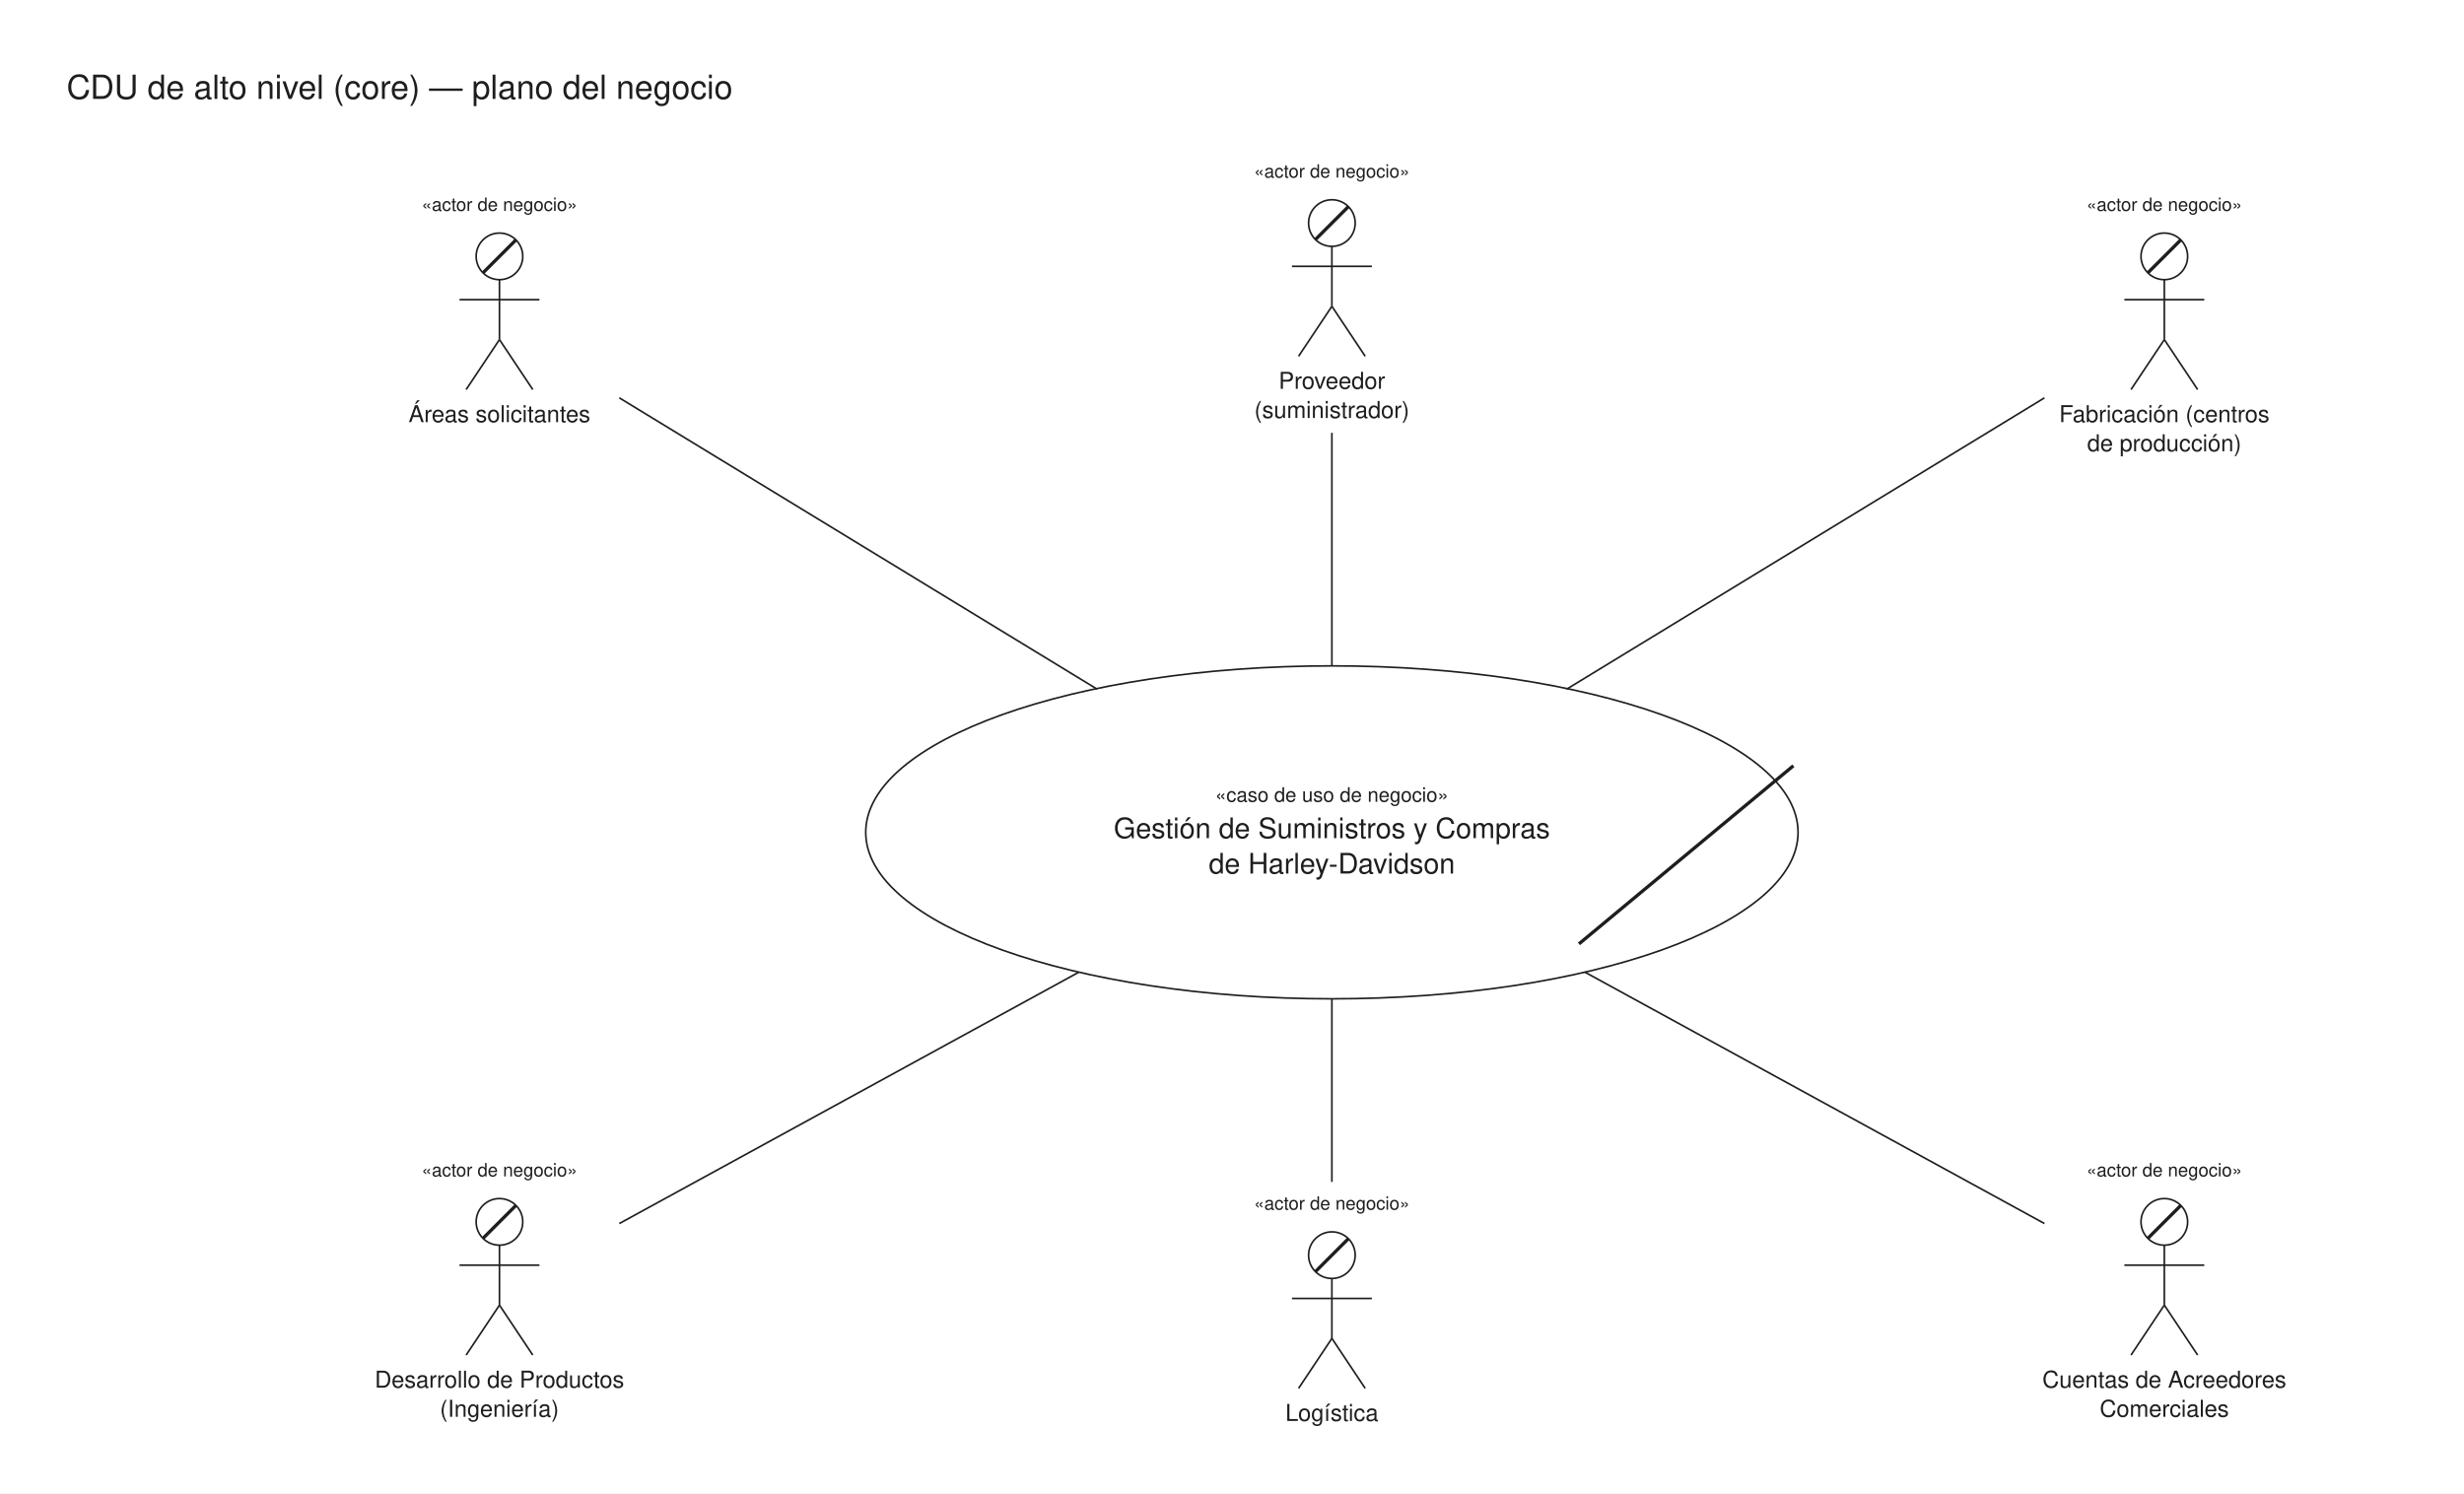
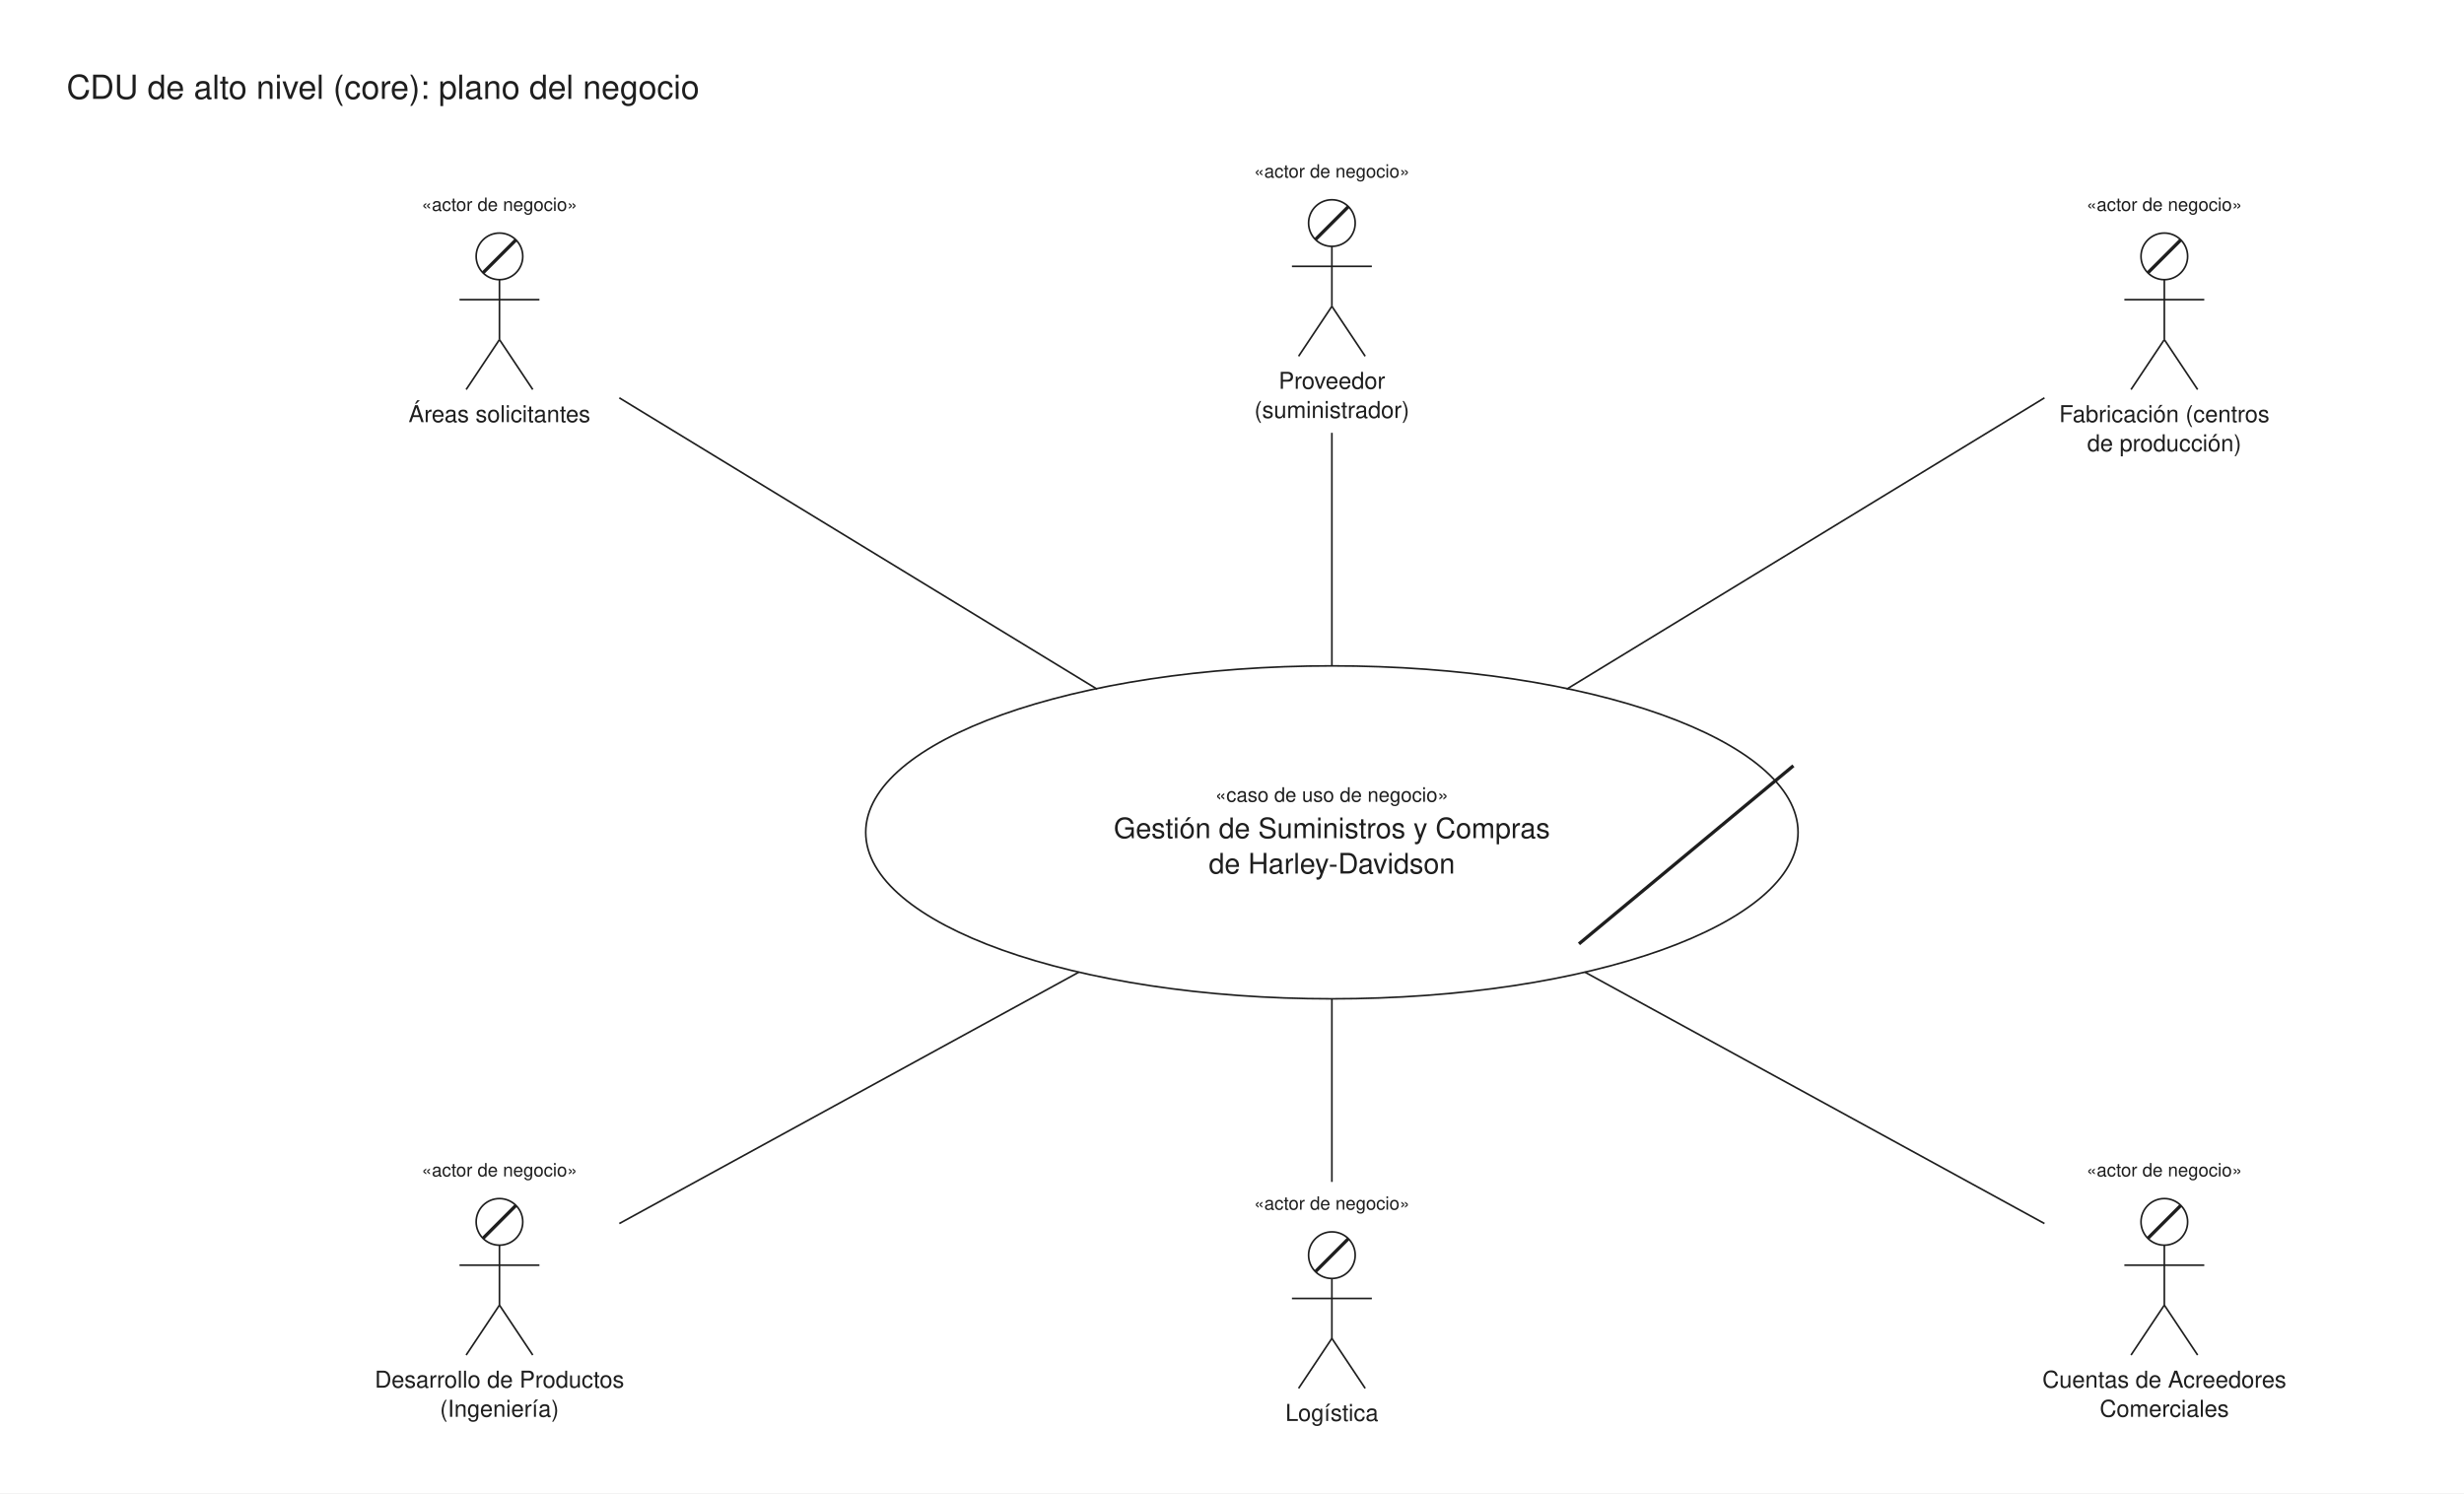
<svg xmlns="http://www.w3.org/2000/svg" viewBox="0 -30 1480 897" width="1480" height="897" font-family="Helvetica, Arial, sans-serif">
  <defs>
    <marker id="gen" viewBox="0 0 12 12" refX="11" refY="6" markerWidth="12" markerHeight="12" orient="auto">
      <polygon points="0,0 12,6 0,12" fill="#ffffff" stroke="#1e1e1e" stroke-width="1" />
    </marker>
    <marker id="flecha" viewBox="0 0 10 10" refX="9" refY="5" markerWidth="9" markerHeight="9" orient="auto">
      <polygon points="0,0 10,5 0,10" fill="#1e1e1e" />
    </marker>
  </defs>
  <rect x="0" y="-30" width="1480" height="897" fill="#ffffff" />
-   <text x="40" y="29.4" font-size="20" fill="#1e1e1e" text-anchor="start">CDU de alto nivel (core) — plano del negocio</text>
+   <text x="40" y="29.4" font-size="20" fill="#1e1e1e" text-anchor="start">CDU de alto nivel (core): plano del negocio</text>
  <ellipse cx="800.0" cy="470.0" rx="280.0" ry="100.0" fill="none" stroke="#1e1e1e" stroke-width="1" />
  <text x="800.0" y="451.64" font-size="12" fill="#1e1e1e" text-anchor="middle" paint-order="stroke" stroke="#ffffff" stroke-width="4" stroke-linejoin="round">«caso de uso de negocio»</text>
  <text x="800.0" y="473.49" font-size="17" fill="#1e1e1e" text-anchor="middle" paint-order="stroke" stroke="#ffffff" stroke-width="4" stroke-linejoin="round">Gestión de Suministros y Compras</text>
  <text x="800.0" y="494.74" font-size="17" fill="#1e1e1e" text-anchor="middle" paint-order="stroke" stroke="#ffffff" stroke-width="4" stroke-linejoin="round">de Harley-Davidson</text>
  <line x1="948.4" y1="537.0" x2="1077.2" y2="430.0" stroke="#1e1e1e" stroke-width="2" />
  <text x="300.0" y="96.67" font-size="11" fill="#1e1e1e" text-anchor="middle" paint-order="stroke" stroke="#ffffff" stroke-width="4" stroke-linejoin="round">«actor de negocio»</text>
  <ellipse cx="300.0" cy="124.0" rx="14.0" ry="14.0" fill="none" stroke="#1e1e1e" stroke-width="1" />
  <line x1="300" y1="138" x2="300" y2="174" stroke="#1e1e1e" stroke-width="1" />
  <line x1="276" y1="150" x2="324" y2="150" stroke="#1e1e1e" stroke-width="1" />
  <line x1="300" y1="174" x2="280" y2="204" stroke="#1e1e1e" stroke-width="1" />
  <line x1="300" y1="174" x2="320" y2="204" stroke="#1e1e1e" stroke-width="1" />
  <text x="300.0" y="223.58" font-size="14" fill="#1e1e1e" text-anchor="middle" paint-order="stroke" stroke="#ffffff" stroke-width="4" stroke-linejoin="round">Áreas solicitantes</text>
  <line x1="290.101" y1="133.899" x2="309.899" y2="114.101" stroke="#1e1e1e" stroke-width="2" />
  <line x1="372" y1="209" x2="659" y2="384" stroke="#1e1e1e" stroke-width="1" />
  <text x="800.0" y="76.67" font-size="11" fill="#1e1e1e" text-anchor="middle" paint-order="stroke" stroke="#ffffff" stroke-width="4" stroke-linejoin="round">«actor de negocio»</text>
  <ellipse cx="800.0" cy="104.0" rx="14.0" ry="14.0" fill="none" stroke="#1e1e1e" stroke-width="1" />
  <line x1="800" y1="118" x2="800" y2="154" stroke="#1e1e1e" stroke-width="1" />
  <line x1="776" y1="130" x2="824" y2="130" stroke="#1e1e1e" stroke-width="1" />
  <line x1="800" y1="154" x2="780" y2="184" stroke="#1e1e1e" stroke-width="1" />
  <line x1="800" y1="154" x2="820" y2="184" stroke="#1e1e1e" stroke-width="1" />
  <text x="800.0" y="203.58" font-size="14" fill="#1e1e1e" text-anchor="middle" paint-order="stroke" stroke="#ffffff" stroke-width="4" stroke-linejoin="round">Proveedor</text>
  <text x="800.0" y="221.08" font-size="14" fill="#1e1e1e" text-anchor="middle" paint-order="stroke" stroke="#ffffff" stroke-width="4" stroke-linejoin="round">(suministrador)</text>
  <line x1="790.101" y1="113.899" x2="809.899" y2="94.101" stroke="#1e1e1e" stroke-width="2" />
  <line x1="800" y1="230" x2="800" y2="370" stroke="#1e1e1e" stroke-width="1" />
  <text x="1300.0" y="96.67" font-size="11" fill="#1e1e1e" text-anchor="middle" paint-order="stroke" stroke="#ffffff" stroke-width="4" stroke-linejoin="round">«actor de negocio»</text>
  <ellipse cx="1300.0" cy="124.0" rx="14.0" ry="14.0" fill="none" stroke="#1e1e1e" stroke-width="1" />
  <line x1="1300" y1="138" x2="1300" y2="174" stroke="#1e1e1e" stroke-width="1" />
  <line x1="1276" y1="150" x2="1324" y2="150" stroke="#1e1e1e" stroke-width="1" />
  <line x1="1300" y1="174" x2="1280" y2="204" stroke="#1e1e1e" stroke-width="1" />
  <line x1="1300" y1="174" x2="1320" y2="204" stroke="#1e1e1e" stroke-width="1" />
  <text x="1300.0" y="223.58" font-size="14" fill="#1e1e1e" text-anchor="middle" paint-order="stroke" stroke="#ffffff" stroke-width="4" stroke-linejoin="round">Fabricación (centros</text>
  <text x="1300.0" y="241.08" font-size="14" fill="#1e1e1e" text-anchor="middle" paint-order="stroke" stroke="#ffffff" stroke-width="4" stroke-linejoin="round">de producción)</text>
  <line x1="1290.101" y1="133.899" x2="1309.899" y2="114.101" stroke="#1e1e1e" stroke-width="2" />
  <line x1="1228" y1="209" x2="941" y2="384" stroke="#1e1e1e" stroke-width="1" />
  <text x="300.0" y="676.67" font-size="11" fill="#1e1e1e" text-anchor="middle" paint-order="stroke" stroke="#ffffff" stroke-width="4" stroke-linejoin="round">«actor de negocio»</text>
  <ellipse cx="300.0" cy="704.0" rx="14.0" ry="14.0" fill="none" stroke="#1e1e1e" stroke-width="1" />
  <line x1="300" y1="718" x2="300" y2="754" stroke="#1e1e1e" stroke-width="1" />
  <line x1="276" y1="730" x2="324" y2="730" stroke="#1e1e1e" stroke-width="1" />
  <line x1="300" y1="754" x2="280" y2="784" stroke="#1e1e1e" stroke-width="1" />
  <line x1="300" y1="754" x2="320" y2="784" stroke="#1e1e1e" stroke-width="1" />
  <text x="300.0" y="803.58" font-size="14" fill="#1e1e1e" text-anchor="middle" paint-order="stroke" stroke="#ffffff" stroke-width="4" stroke-linejoin="round">Desarrollo de Productos</text>
  <text x="300.0" y="821.08" font-size="14" fill="#1e1e1e" text-anchor="middle" paint-order="stroke" stroke="#ffffff" stroke-width="4" stroke-linejoin="round">(Ingeniería)</text>
  <line x1="290.101" y1="713.899" x2="309.899" y2="694.101" stroke="#1e1e1e" stroke-width="2" />
  <line x1="372" y1="705" x2="648" y2="554" stroke="#1e1e1e" stroke-width="1" />
  <text x="800.0" y="696.67" font-size="11" fill="#1e1e1e" text-anchor="middle" paint-order="stroke" stroke="#ffffff" stroke-width="4" stroke-linejoin="round">«actor de negocio»</text>
  <ellipse cx="800.0" cy="724.0" rx="14.0" ry="14.0" fill="none" stroke="#1e1e1e" stroke-width="1" />
  <line x1="800" y1="738" x2="800" y2="774" stroke="#1e1e1e" stroke-width="1" />
  <line x1="776" y1="750" x2="824" y2="750" stroke="#1e1e1e" stroke-width="1" />
  <line x1="800" y1="774" x2="780" y2="804" stroke="#1e1e1e" stroke-width="1" />
  <line x1="800" y1="774" x2="820" y2="804" stroke="#1e1e1e" stroke-width="1" />
  <text x="800.0" y="823.58" font-size="14" fill="#1e1e1e" text-anchor="middle" paint-order="stroke" stroke="#ffffff" stroke-width="4" stroke-linejoin="round">Logística</text>
  <line x1="790.101" y1="733.899" x2="809.899" y2="714.101" stroke="#1e1e1e" stroke-width="2" />
  <line x1="800" y1="680" x2="800" y2="570" stroke="#1e1e1e" stroke-width="1" />
  <text x="1300.0" y="676.67" font-size="11" fill="#1e1e1e" text-anchor="middle" paint-order="stroke" stroke="#ffffff" stroke-width="4" stroke-linejoin="round">«actor de negocio»</text>
  <ellipse cx="1300.0" cy="704.0" rx="14.0" ry="14.0" fill="none" stroke="#1e1e1e" stroke-width="1" />
  <line x1="1300" y1="718" x2="1300" y2="754" stroke="#1e1e1e" stroke-width="1" />
  <line x1="1276" y1="730" x2="1324" y2="730" stroke="#1e1e1e" stroke-width="1" />
  <line x1="1300" y1="754" x2="1280" y2="784" stroke="#1e1e1e" stroke-width="1" />
  <line x1="1300" y1="754" x2="1320" y2="784" stroke="#1e1e1e" stroke-width="1" />
  <text x="1300.0" y="803.58" font-size="14" fill="#1e1e1e" text-anchor="middle" paint-order="stroke" stroke="#ffffff" stroke-width="4" stroke-linejoin="round">Cuentas de Acreedores</text>
  <text x="1300.0" y="821.08" font-size="14" fill="#1e1e1e" text-anchor="middle" paint-order="stroke" stroke="#ffffff" stroke-width="4" stroke-linejoin="round">Comerciales</text>
  <line x1="1290.101" y1="713.899" x2="1309.899" y2="694.101" stroke="#1e1e1e" stroke-width="2" />
  <line x1="1228" y1="705" x2="952" y2="554" stroke="#1e1e1e" stroke-width="1" />
</svg>
